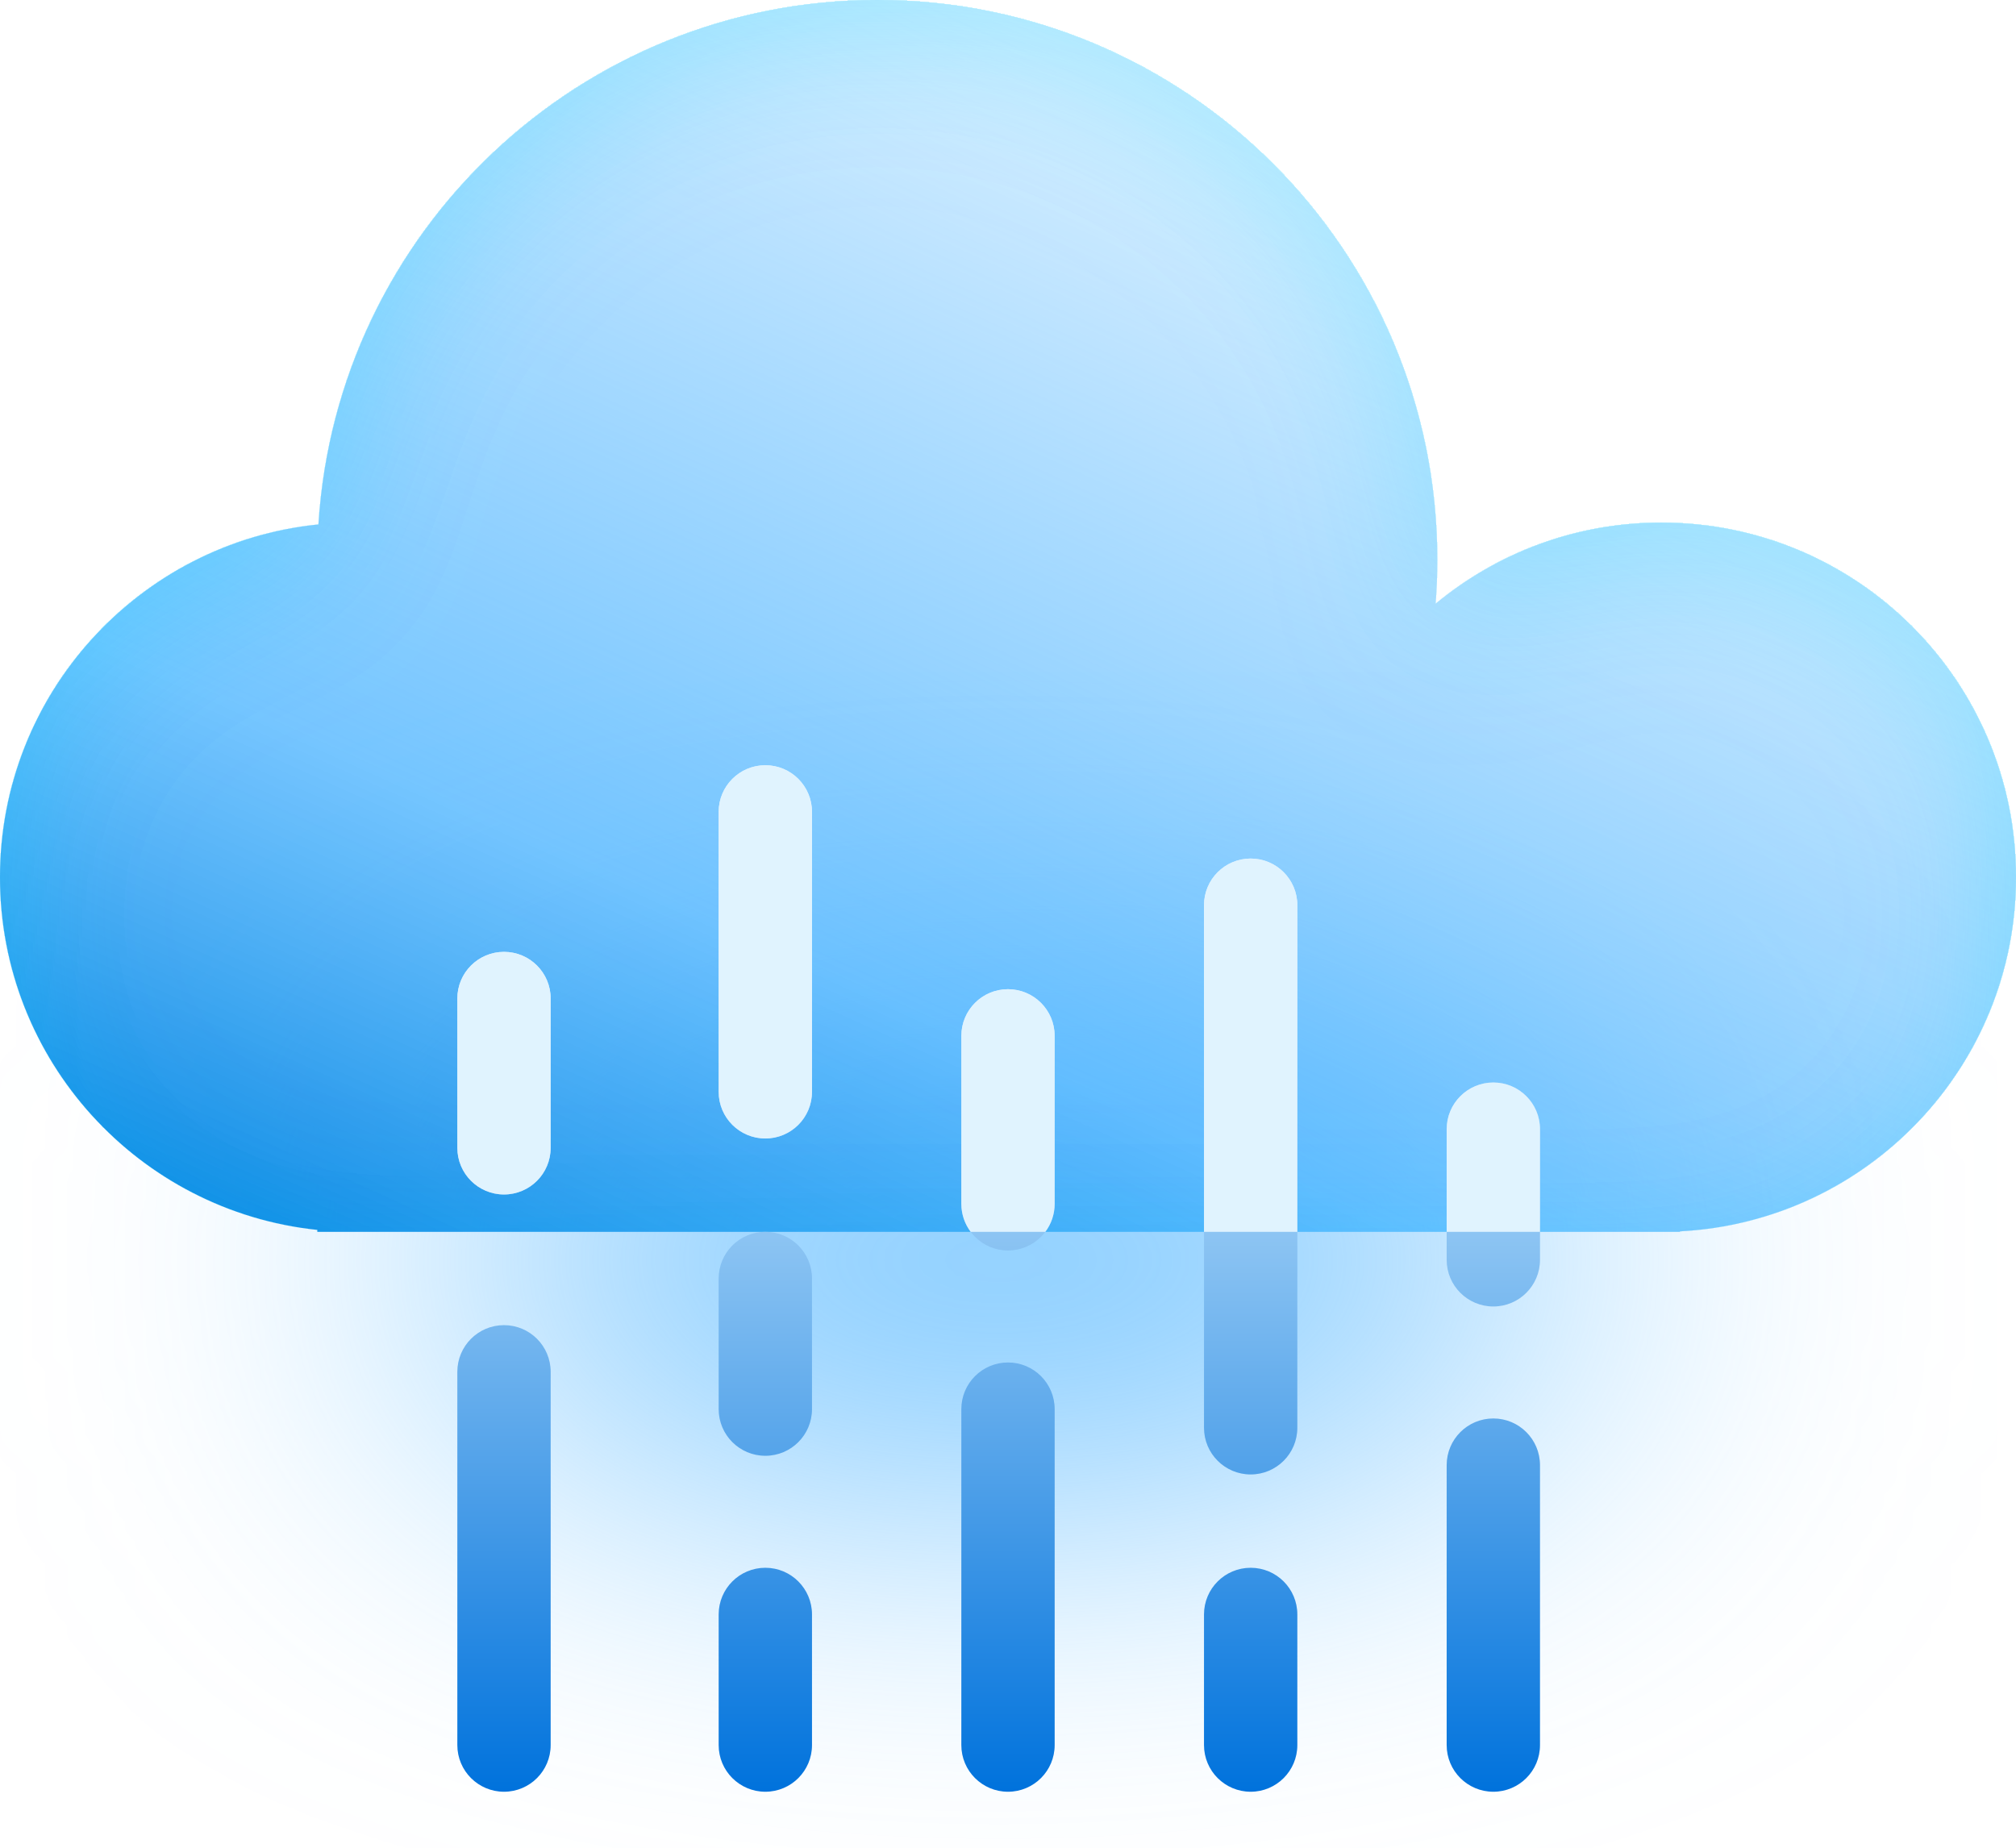
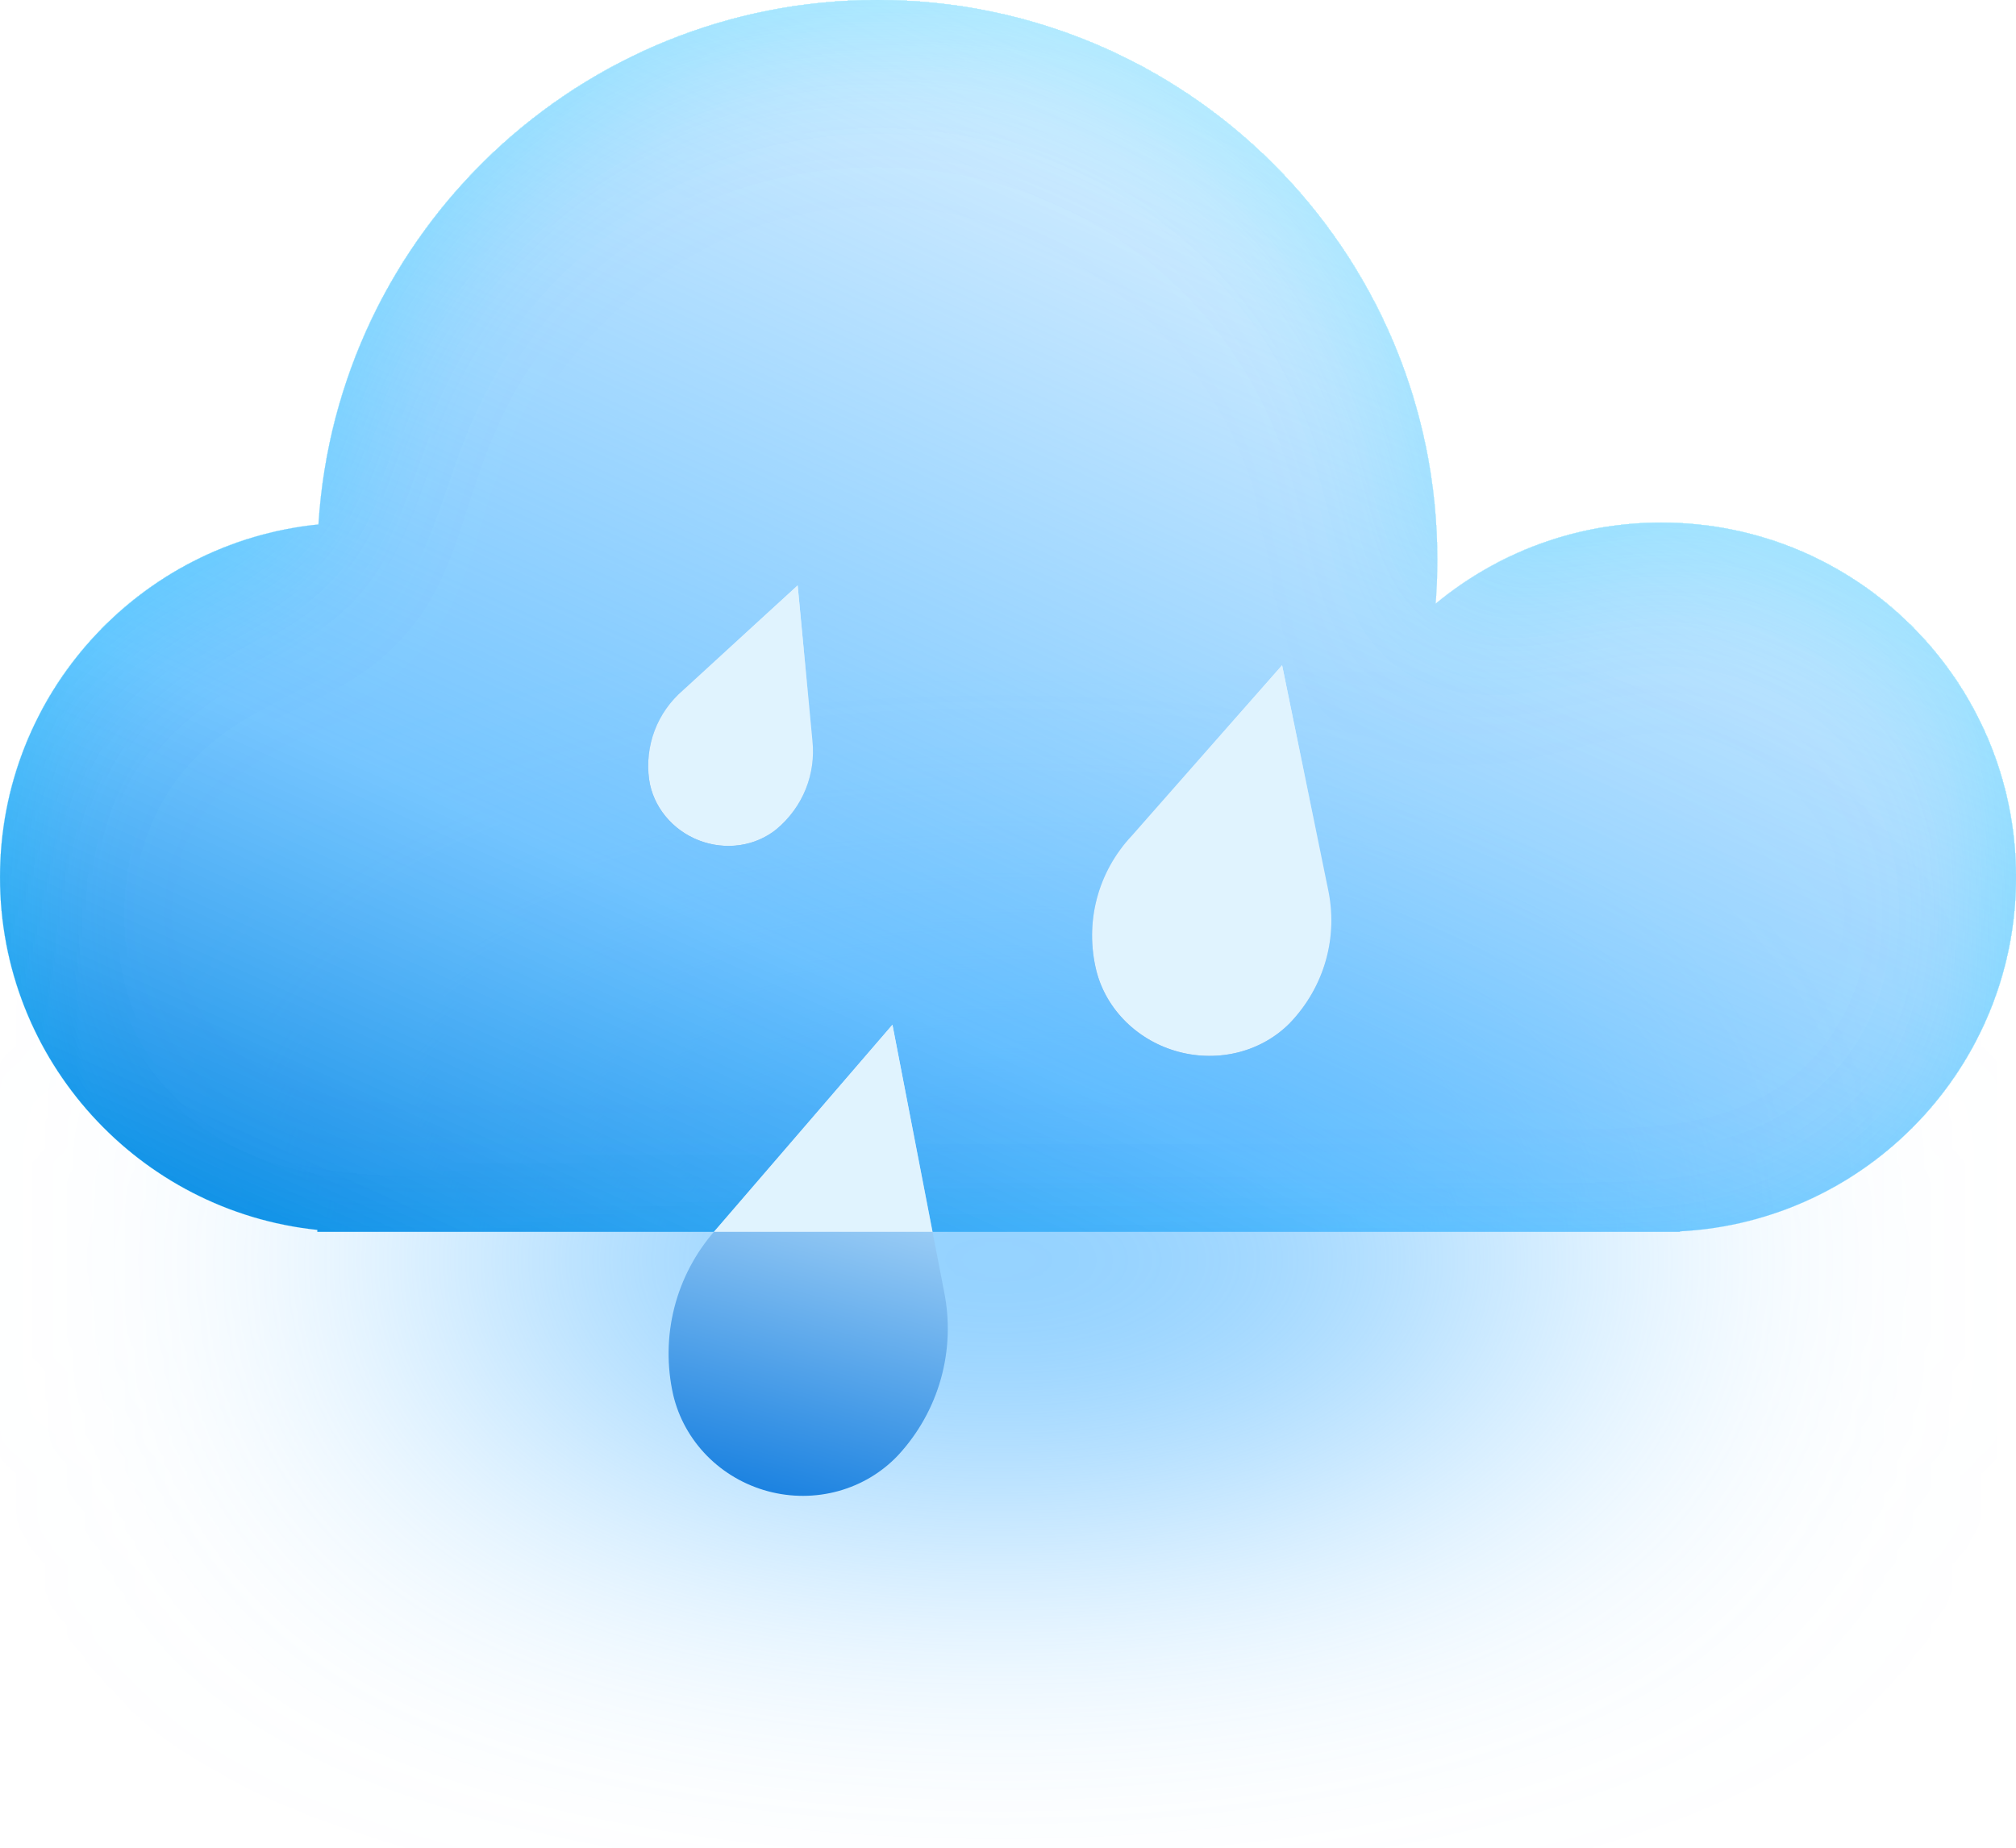
<svg xmlns="http://www.w3.org/2000/svg" width="108" height="99" viewBox="0 0 108 99" fill="none">
-   <g filter="url(#filter0_f_16_321)">
-     <ellipse cx="53.5" cy="67.5" rx="31.5" ry="9.5" fill="#4DB4FF" />
+   <g filter="url(#filter0_f_0_1)">
+     <ellipse cx="53.501" cy="67.5" rx="31.5" ry="9.5" fill="#4DB4FF" />
  </g>
-   <g filter="url(#filter1_bi_16_321)">
-     <path fill-rule="evenodd" clip-rule="evenodd" d="M77 30C77 30.788 76.97 31.569 76.91 32.342C80.195 29.63 84.407 28 89 28C99.493 28 108 36.507 108 47C108 57.158 100.029 65.454 90 65.974V66H89H19H17V65.896C7.447 64.897 0 56.818 0 47C0 37.162 7.478 29.07 17.059 28.098C18.041 12.416 31.07 0 47 0C63.569 0 77 13.431 77 30Z" fill="url(#paint0_linear_16_321)" />
+   <g filter="url(#filter1_bi_0_1)">
+     <path fill-rule="evenodd" clip-rule="evenodd" d="M77.001 30C77.001 30.788 76.971 31.569 76.911 32.342C80.196 29.63 84.408 28 89.001 28C99.494 28 108.001 36.507 108.001 47C108.001 57.158 100.03 65.454 90.001 65.974V66H89.001H19.001H17.001V65.896C7.448 64.897 0.001 56.818 0.001 47C0.001 37.162 7.478 29.07 17.06 28.098C18.041 12.416 31.071 0 47.001 0C63.569 0 77.001 13.431 77.001 30Z" fill="url(#paint0_linear_0_1)" />
  </g>
-   <path fill-rule="evenodd" clip-rule="evenodd" d="M41 41C42.381 41 43.5 42.119 43.5 43.5L43.5 58.5C43.5 59.881 42.381 61 41 61C39.619 61 38.5 59.881 38.5 58.5L38.5 43.5C38.5 42.119 39.619 41 41 41ZM67 46C68.381 46 69.5 47.119 69.5 48.5V76.5C69.5 77.881 68.381 79 67 79C65.619 79 64.5 77.881 64.5 76.5V48.5C64.5 47.119 65.619 46 67 46ZM54 53C55.381 53 56.5 54.119 56.5 55.5V64.5C56.5 65.881 55.381 67 54 67C52.619 67 51.5 65.881 51.5 64.5V55.5C51.5 54.119 52.619 53 54 53ZM54 73C55.381 73 56.5 74.119 56.5 75.5V93.5C56.5 94.881 55.381 96 54 96C52.619 96 51.5 94.881 51.5 93.5V75.5C51.5 74.119 52.619 73 54 73ZM69.5 86.5C69.5 85.119 68.381 84 67 84C65.619 84 64.5 85.119 64.5 86.5V93.5C64.5 94.881 65.619 96 67 96C68.381 96 69.5 94.881 69.5 93.5V86.5ZM82.5 60.5C82.5 59.119 81.381 58 80 58C78.619 58 77.5 59.119 77.5 60.5V67.5C77.5 68.881 78.619 70 80 70C81.381 70 82.5 68.881 82.5 67.5V60.5ZM80 76C81.381 76 82.5 77.119 82.5 78.5V93.5C82.5 94.881 81.381 96 80 96C78.619 96 77.5 94.881 77.5 93.5V78.5C77.5 77.119 78.619 76 80 76ZM43.5 68.5C43.5 67.119 42.381 66 41 66C39.619 66 38.5 67.119 38.5 68.5V75.5C38.5 76.881 39.619 78 41 78C42.381 78 43.5 76.881 43.5 75.5V68.5ZM43.5 86.5C43.5 85.119 42.381 84 41 84C39.619 84 38.5 85.119 38.5 86.5V93.5C38.5 94.881 39.619 96 41 96C42.381 96 43.5 94.881 43.5 93.5V86.5ZM27 51C28.381 51 29.5 52.119 29.5 53.5L29.5 61.5C29.5 62.881 28.381 64 27 64C25.619 64 24.5 62.881 24.5 61.5V53.5C24.5 52.119 25.619 51 27 51ZM29.5 73.5C29.5 72.119 28.381 71 27 71C25.619 71 24.5 72.119 24.5 73.5V93.5C24.5 94.881 25.619 96 27 96C28.381 96 29.5 94.881 29.5 93.5L29.5 73.5Z" fill="url(#paint1_linear_16_321)" />
-   <path fill-rule="evenodd" clip-rule="evenodd" d="M56 66H52C51.686 65.582 51.5 65.063 51.5 64.5V55.5C51.5 54.119 52.619 53 54 53C55.381 53 56.5 54.119 56.5 55.5V64.5C56.5 65.063 56.314 65.582 56 66ZM69.5 66H64.5V48.5C64.5 47.119 65.619 46 67 46C68.381 46 69.5 47.119 69.5 48.5V66ZM82.5 66H77.5V60.5C77.5 59.119 78.619 58 80 58C81.381 58 82.5 59.119 82.5 60.5V66ZM43.5 43.5C43.5 42.119 42.381 41 41 41C39.619 41 38.5 42.119 38.5 43.5L38.5 58.5C38.5 59.881 39.619 61 41 61C42.381 61 43.5 59.881 43.5 58.5L43.5 43.5ZM29.5 53.5C29.5 52.119 28.381 51 27 51C25.619 51 24.5 52.119 24.5 53.5V61.5C24.5 62.881 25.619 64 27 64C28.381 64 29.5 62.881 29.5 61.5L29.5 53.5Z" fill="#E0F3FE" />
+   <path d="M68.684 35.643L60.636 44.774C59.731 45.737 59.086 46.899 58.756 48.162C58.426 49.425 58.421 50.753 58.739 52.037C59.002 53.056 59.55 53.996 60.324 54.757C61.099 55.517 62.07 56.069 63.134 56.355C64.199 56.64 65.316 56.647 66.367 56.376C67.418 56.104 68.362 55.564 69.099 54.813C70.014 53.86 70.674 52.71 71.028 51.455C71.381 50.2 71.417 48.876 71.134 47.587L68.684 35.643Z" fill="url(#paint1_linear_0_1)" />
+   <path d="M42.731 31.367L36.595 36.979C35.91 37.567 35.387 38.308 35.07 39.142C34.753 39.976 34.652 40.877 34.774 41.773C34.878 42.484 35.181 43.163 35.651 43.736C36.122 44.31 36.741 44.756 37.443 45.028C38.145 45.3 38.904 45.387 39.637 45.279C40.371 45.172 41.052 44.874 41.608 44.418C42.299 43.838 42.832 43.105 43.164 42.279C43.496 41.452 43.617 40.555 43.52 39.659L42.731 31.367Z" fill="url(#paint2_linear_0_1)" />
+   <path d="M47.809 54.906L38.316 65.918C37.266 67.11 36.517 68.527 36.126 70.058C35.736 71.589 35.715 73.193 36.066 74.743C36.356 75.966 36.982 77.093 37.876 78.002C38.77 78.911 39.899 79.567 41.14 79.9C42.381 80.233 43.687 80.229 44.916 79.889C46.145 79.549 47.251 78.885 48.113 77.971C49.192 76.804 49.976 75.405 50.403 73.884C50.831 72.363 50.89 70.761 50.577 69.204L47.809 54.906Z" fill="url(#paint3_linear_0_1)" />
+   <path fill-rule="evenodd" clip-rule="evenodd" d="M49.957 66H38.245C38.269 65.973 38.292 65.945 38.316 65.918L47.809 54.906L49.957 66ZM36.596 36.979L42.732 31.367L43.52 39.659C43.618 40.555 43.496 41.453 43.164 42.279C42.832 43.105 42.299 43.838 41.608 44.419C41.052 44.874 40.371 45.172 39.638 45.279C38.904 45.387 38.145 45.3 37.443 45.028C36.741 44.756 36.122 44.31 35.652 43.736C35.182 43.163 34.878 42.484 34.775 41.773C34.652 40.878 34.754 39.976 35.07 39.142C35.387 38.308 35.91 37.567 36.596 36.979ZM60.637 44.774L68.684 35.644L71.134 47.587C71.417 48.876 71.381 50.2 71.028 51.455C70.674 52.71 70.014 53.86 69.1 54.813C68.362 55.564 67.418 56.104 66.367 56.376C65.317 56.647 64.199 56.64 63.135 56.355C62.07 56.07 61.099 55.517 60.325 54.757C59.55 53.996 59.002 53.056 58.74 52.037C58.421 50.753 58.426 49.425 58.756 48.162C59.086 46.899 59.731 45.737 60.637 44.774Z" fill="#E0F3FE" />
  <defs>
-     <filter id="filter0_f_16_321" x="0" y="36" width="107" height="63" filterUnits="userSpaceOnUse" color-interpolation-filters="sRGB">
+     <filter id="filter0_f_0_1" x="0.001" y="36" width="107" height="63" filterUnits="userSpaceOnUse" color-interpolation-filters="sRGB">
      <feFlood flood-opacity="0" result="BackgroundImageFix" />
      <feBlend mode="normal" in="SourceGraphic" in2="BackgroundImageFix" result="shape" />
-       <feGaussianBlur stdDeviation="11" result="effect1_foregroundBlur_16_321" />
+       <feGaussianBlur stdDeviation="11" result="effect1_foregroundBlur_0_1" />
    </filter>
-     <filter id="filter1_bi_16_321" x="-7" y="-7" width="122" height="80" filterUnits="userSpaceOnUse" color-interpolation-filters="sRGB">
+     <filter id="filter1_bi_0_1" x="-6.999" y="-7" width="122" height="80" filterUnits="userSpaceOnUse" color-interpolation-filters="sRGB">
      <feFlood flood-opacity="0" result="BackgroundImageFix" />
      <feGaussianBlur in="BackgroundImageFix" stdDeviation="3.5" />
-       <feComposite in2="SourceAlpha" operator="in" result="effect1_backgroundBlur_16_321" />
-       <feBlend mode="normal" in="SourceGraphic" in2="effect1_backgroundBlur_16_321" result="shape" />
+       <feComposite in2="SourceAlpha" operator="in" result="effect1_backgroundBlur_0_1" />
+       <feBlend mode="normal" in="SourceGraphic" in2="effect1_backgroundBlur_0_1" result="shape" />
      <feColorMatrix in="SourceAlpha" type="matrix" values="0 0 0 0 0 0 0 0 0 0 0 0 0 0 0 0 0 0 127 0" result="hardAlpha" />
      <feOffset dy="2" />
      <feGaussianBlur stdDeviation="4" />
      <feComposite in2="hardAlpha" operator="arithmetic" k2="-1" k3="1" />
      <feColorMatrix type="matrix" values="0 0 0 0 0 0 0 0 0 0.82 0 0 0 0 1 0 0 0 0.25 0" />
-       <feBlend mode="normal" in2="shape" result="effect2_innerShadow_16_321" />
+       <feBlend mode="normal" in2="shape" result="effect2_innerShadow_0_1" />
    </filter>
-     <linearGradient id="paint0_linear_16_321" x1="56" y1="89.5" x2="96.5" y2="1.95655e-07" gradientUnits="userSpaceOnUse">
+     <linearGradient id="paint0_linear_0_1" x1="56.001" y1="89.5" x2="96.501" y2="1.95655e-07" gradientUnits="userSpaceOnUse">
      <stop stop-color="#0082DF" />
      <stop offset="0.3" stop-color="#48B2FF" stop-opacity="0.75" />
      <stop offset="1" stop-color="#3BADFF" stop-opacity="0" />
    </linearGradient>
-     <linearGradient id="paint1_linear_16_321" x1="53.5" y1="41" x2="53.5" y2="96" gradientUnits="userSpaceOnUse">
-       <stop offset="0.168" stop-color="#D7F0FF" />
+     <linearGradient id="paint1_linear_0_1" x1="68.687" y1="35.644" x2="62.085" y2="60.284" gradientUnits="userSpaceOnUse">
+       <stop stop-color="#E4F5FF" />
+       <stop offset="0.147" stop-color="#D7F0FF" />
+       <stop offset="1" stop-color="#0072DC" />
+     </linearGradient>
+     <linearGradient id="paint2_linear_0_1" x1="42.733" y1="31.368" x2="36.442" y2="47.62" gradientUnits="userSpaceOnUse">
+       <stop stop-color="#E4F5FF" />
+       <stop offset="0.147" stop-color="#D7F0FF" />
+       <stop offset="1" stop-color="#0072DC" />
+     </linearGradient>
+     <linearGradient id="paint3_linear_0_1" x1="47.836" y1="54.913" x2="40.217" y2="83.347" gradientUnits="userSpaceOnUse">
+       <stop stop-color="#E4F5FF" />
+       <stop offset="0.078" stop-color="#D7F0FF" />
      <stop offset="1" stop-color="#0072DC" />
    </linearGradient>
  </defs>
</svg>
